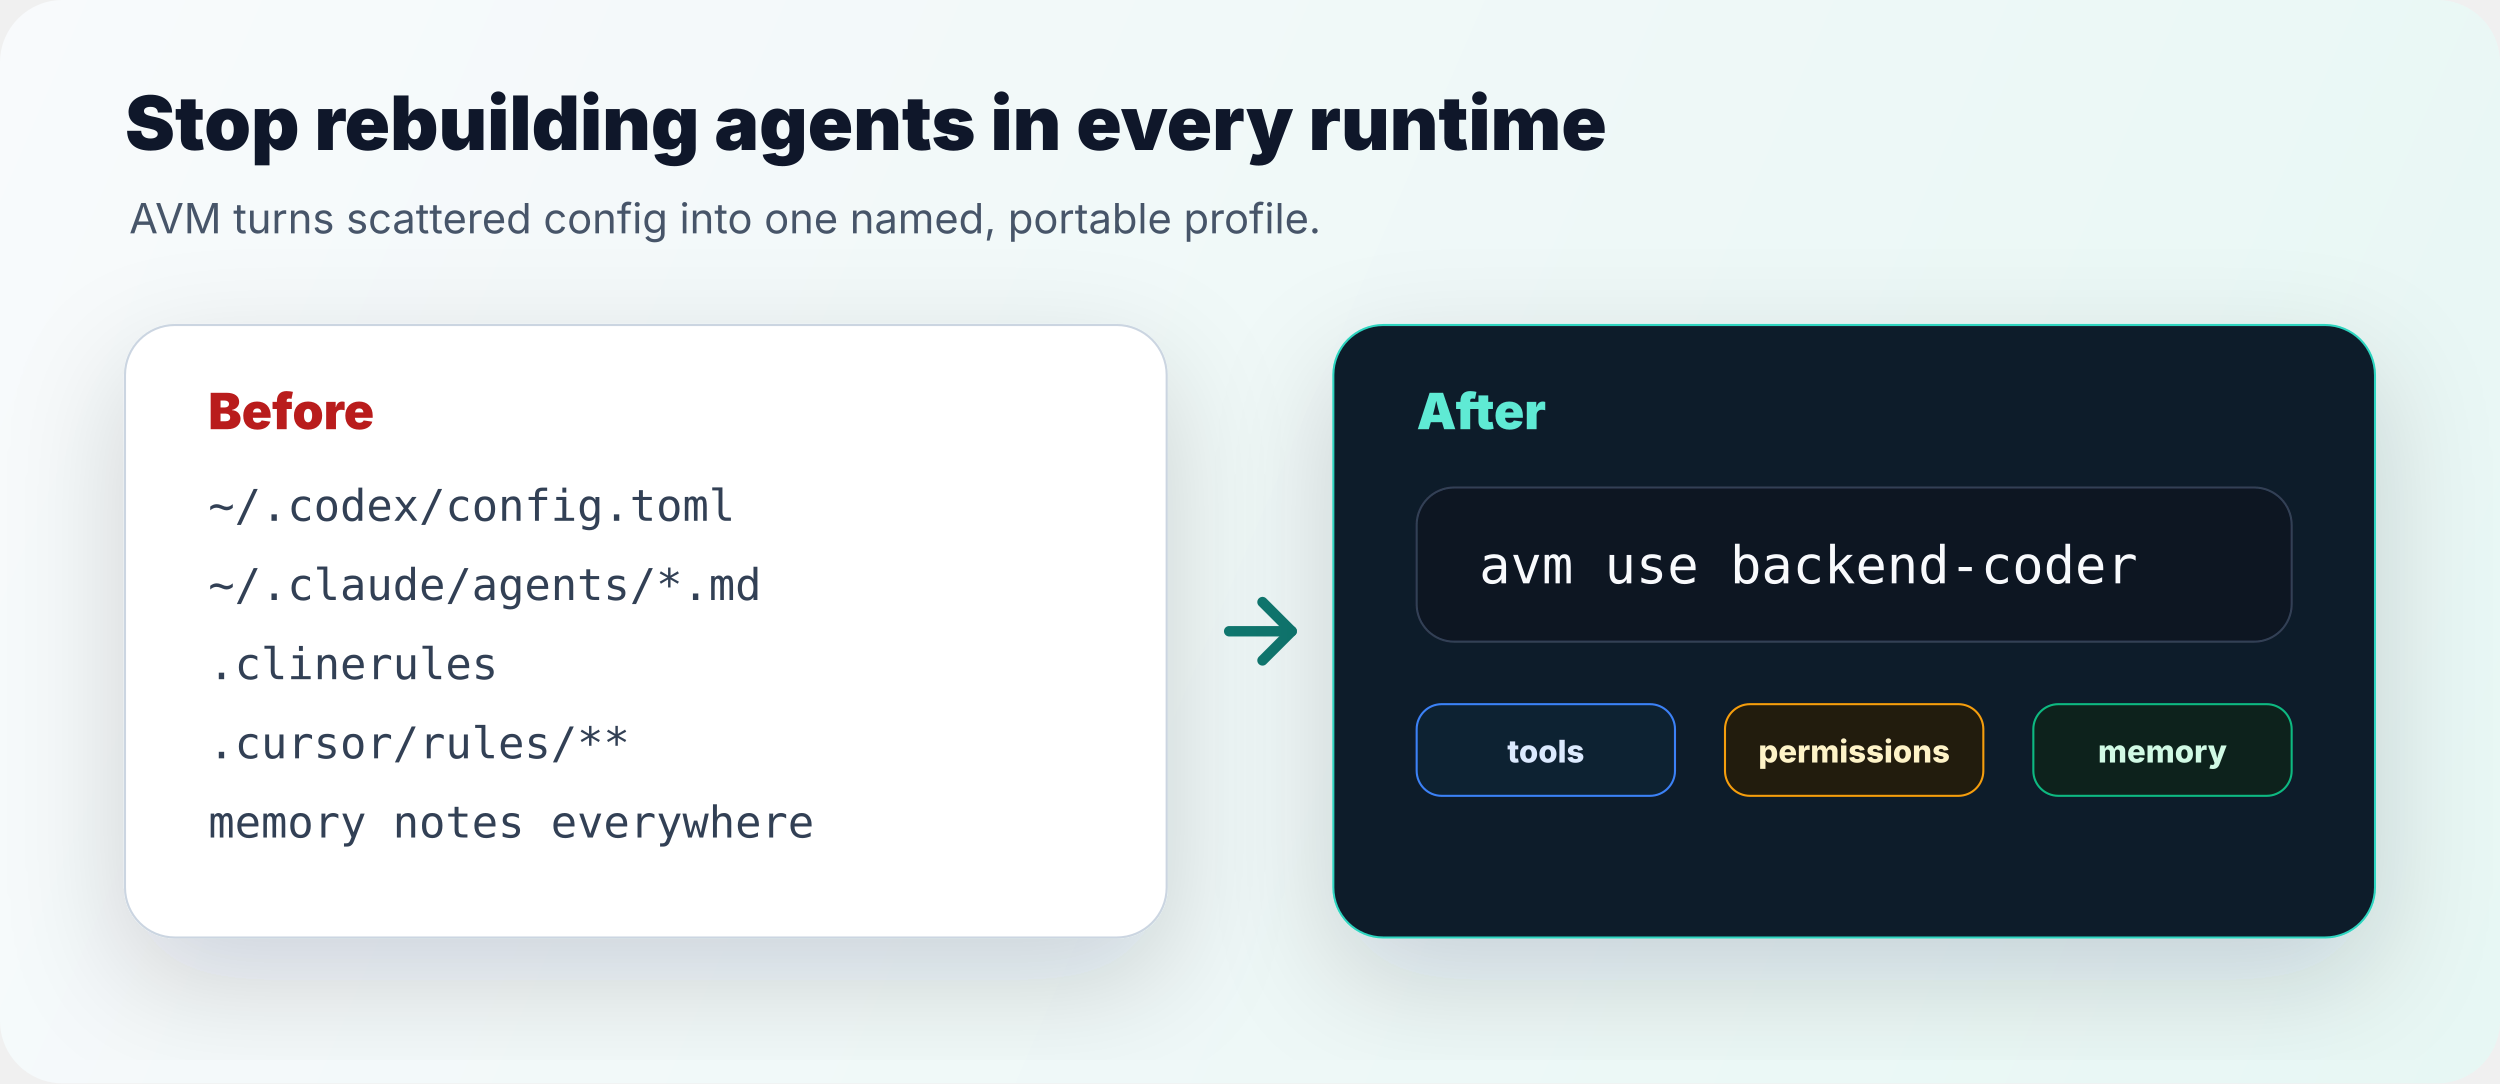
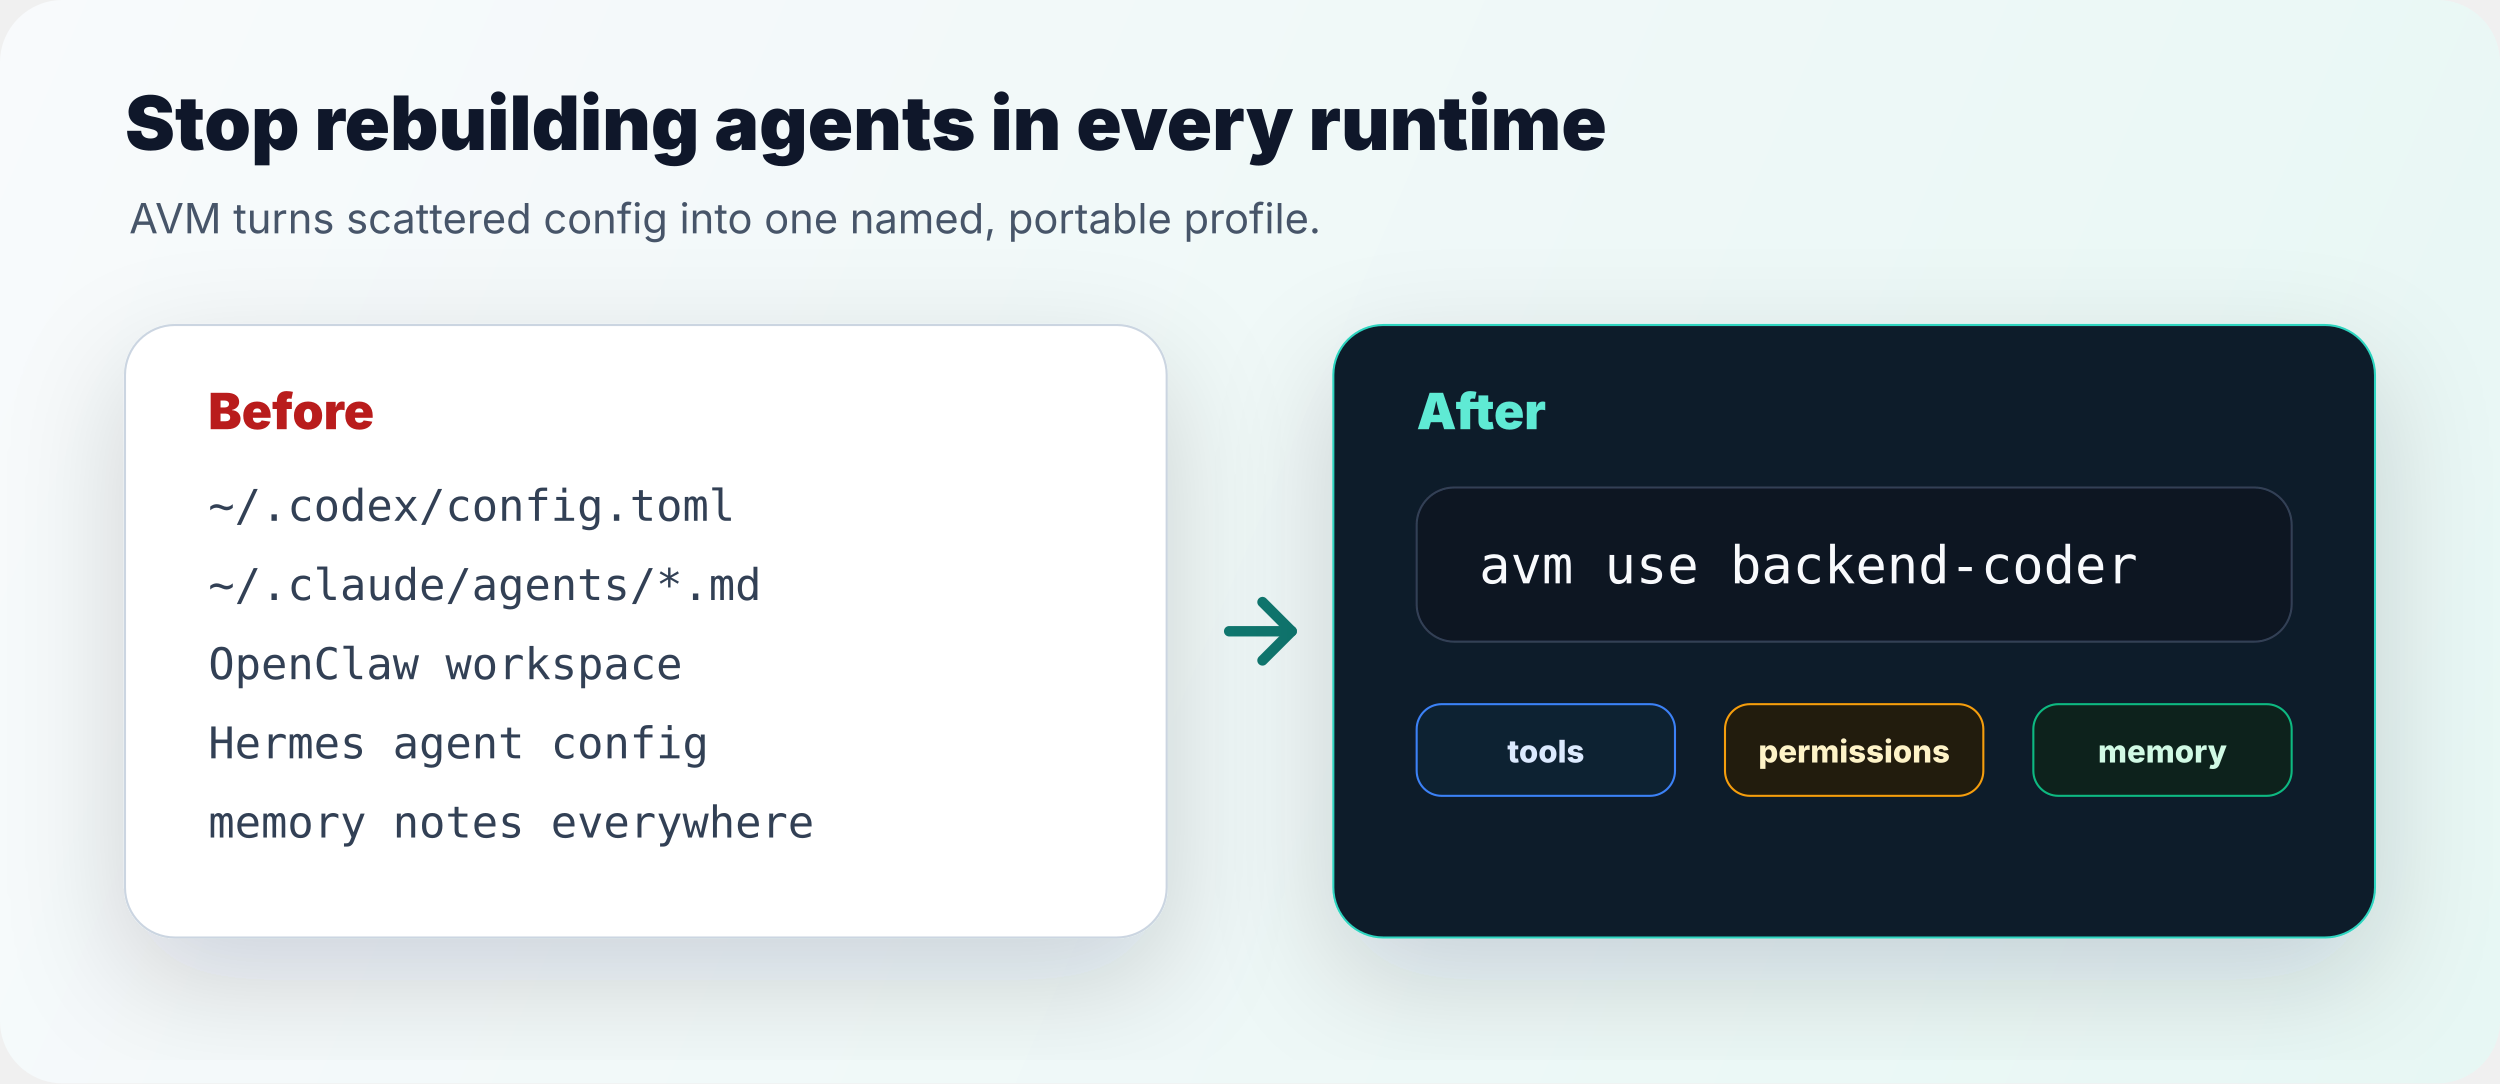
<svg xmlns="http://www.w3.org/2000/svg" width="1200" height="520" viewBox="0 0 1200 520" fill="none" role="img" aria-labelledby="title desc">
  <defs>
    <linearGradient id="bg" x1="0" y1="0" x2="1200" y2="520" gradientUnits="userSpaceOnUse">
      <stop stop-color="#F8FAFC" />
      <stop offset="1" stop-color="#E7F7F4" />
    </linearGradient>
    <linearGradient id="dark" x1="640" y1="150" x2="1140" y2="452" gradientUnits="userSpaceOnUse">
      <stop stop-color="#101A2A" />
      <stop offset="1" stop-color="#08111F" />
    </linearGradient>
    <linearGradient id="accent" x1="0" y1="0" x2="1" y2="0">
      <stop stop-color="#5EEAD4" />
      <stop offset="1" stop-color="#93C5FD" />
    </linearGradient>
    <filter id="shadow" x="-20%" y="-20%" width="140%" height="140%">
      <feDropShadow dx="0" dy="20" stdDeviation="28" flood-color="#0F172A" flood-opacity="0.16" />
    </filter>
  </defs>
  <rect width="1200" height="520" rx="30" fill="url(#bg)" />
  <text x="60" y="72" fill="#0F172A" font-family="Inter, ui-sans-serif, system-ui, -apple-system, BlinkMacSystemFont, Segoe UI, sans-serif" font-size="36" font-weight="850">Stop rebuilding agents in every runtime</text>
  <text x="62" y="112" fill="#475569" font-family="Inter, ui-sans-serif, system-ui, -apple-system, BlinkMacSystemFont, Segoe UI, sans-serif" font-size="20">AVM turns scattered config into one named, portable profile.</text>
  <g filter="url(#shadow)" transform="translate(60 156)">
    <rect width="500" height="294" rx="24" fill="#FFFFFF" stroke="#CBD5E1" />
    <text x="40" y="50" fill="#B91C1C" font-family="Inter, ui-sans-serif, system-ui, -apple-system, BlinkMacSystemFont, Segoe UI, sans-serif" font-size="24" font-weight="850">Before</text>
    <text x="40" y="94" fill="#334155" font-family="ui-monospace, SFMono-Regular, Menlo, Consolas, monospace" font-size="21">~/.codex/config.toml</text>
    <text x="40" y="132" fill="#334155" font-family="ui-monospace, SFMono-Regular, Menlo, Consolas, monospace" font-size="21">~/.claude/agents/*.md</text>
-     <text x="40" y="170" fill="#334155" font-family="ui-monospace, SFMono-Regular, Menlo, Consolas, monospace" font-size="21">.clinerules</text>
-     <text x="40" y="208" fill="#334155" font-family="ui-monospace, SFMono-Regular, Menlo, Consolas, monospace" font-size="21">.cursor/rules/**</text>
+     <text x="40" y="170" fill="#334155" font-family="ui-monospace, SFMono-Regular, Menlo, Consolas, monospace" font-size="21">OpenClaw workspace</text>
+     <text x="40" y="208" fill="#334155" font-family="ui-monospace, SFMono-Regular, Menlo, Consolas, monospace" font-size="21">Hermes agent config</text>
    <text x="40" y="246" fill="#334155" font-family="ui-monospace, SFMono-Regular, Menlo, Consolas, monospace" font-size="21">memory notes everywhere</text>
  </g>
  <path d="M590 303H620" stroke="#0F766E" stroke-width="5" stroke-linecap="round" />
  <path d="M620 303L606 289M620 303L606 317" stroke="#0F766E" stroke-width="5" stroke-linecap="round" />
  <g filter="url(#shadow)" transform="translate(640 156)">
    <rect width="500" height="294" rx="24" fill="url(#dark)" stroke="#2DD4BF" />
    <text x="40" y="50" fill="#5EEAD4" font-family="Inter, ui-sans-serif, system-ui, -apple-system, BlinkMacSystemFont, Segoe UI, sans-serif" font-size="24" font-weight="850">After</text>
    <rect x="40" y="78" width="420" height="74" rx="18" fill="#0B1323" stroke="#334155" />
    <text x="70" y="124" fill="#F8FAFC" font-family="ui-monospace, SFMono-Regular, Menlo, Consolas, monospace" font-size="25">avm use backend-coder</text>
    <rect x="40" y="182" width="124" height="44" rx="12" fill="#102033" stroke="#3B82F6" />
    <text x="102" y="210" text-anchor="middle" fill="#DBEAFE" font-family="Inter, ui-sans-serif, system-ui, -apple-system, BlinkMacSystemFont, Segoe UI, sans-serif" font-size="15" font-weight="800">tools</text>
    <rect x="188" y="182" width="124" height="44" rx="12" fill="#211A10" stroke="#F59E0B" />
    <text x="250" y="210" text-anchor="middle" fill="#FEF3C7" font-family="Inter, ui-sans-serif, system-ui, -apple-system, BlinkMacSystemFont, Segoe UI, sans-serif" font-size="15" font-weight="800">permissions</text>
    <rect x="336" y="182" width="124" height="44" rx="12" fill="#0D241D" stroke="#10B981" />
    <text x="398" y="210" text-anchor="middle" fill="#D1FAE5" font-family="Inter, ui-sans-serif, system-ui, -apple-system, BlinkMacSystemFont, Segoe UI, sans-serif" font-size="15" font-weight="800">memory</text>
  </g>
</svg>
